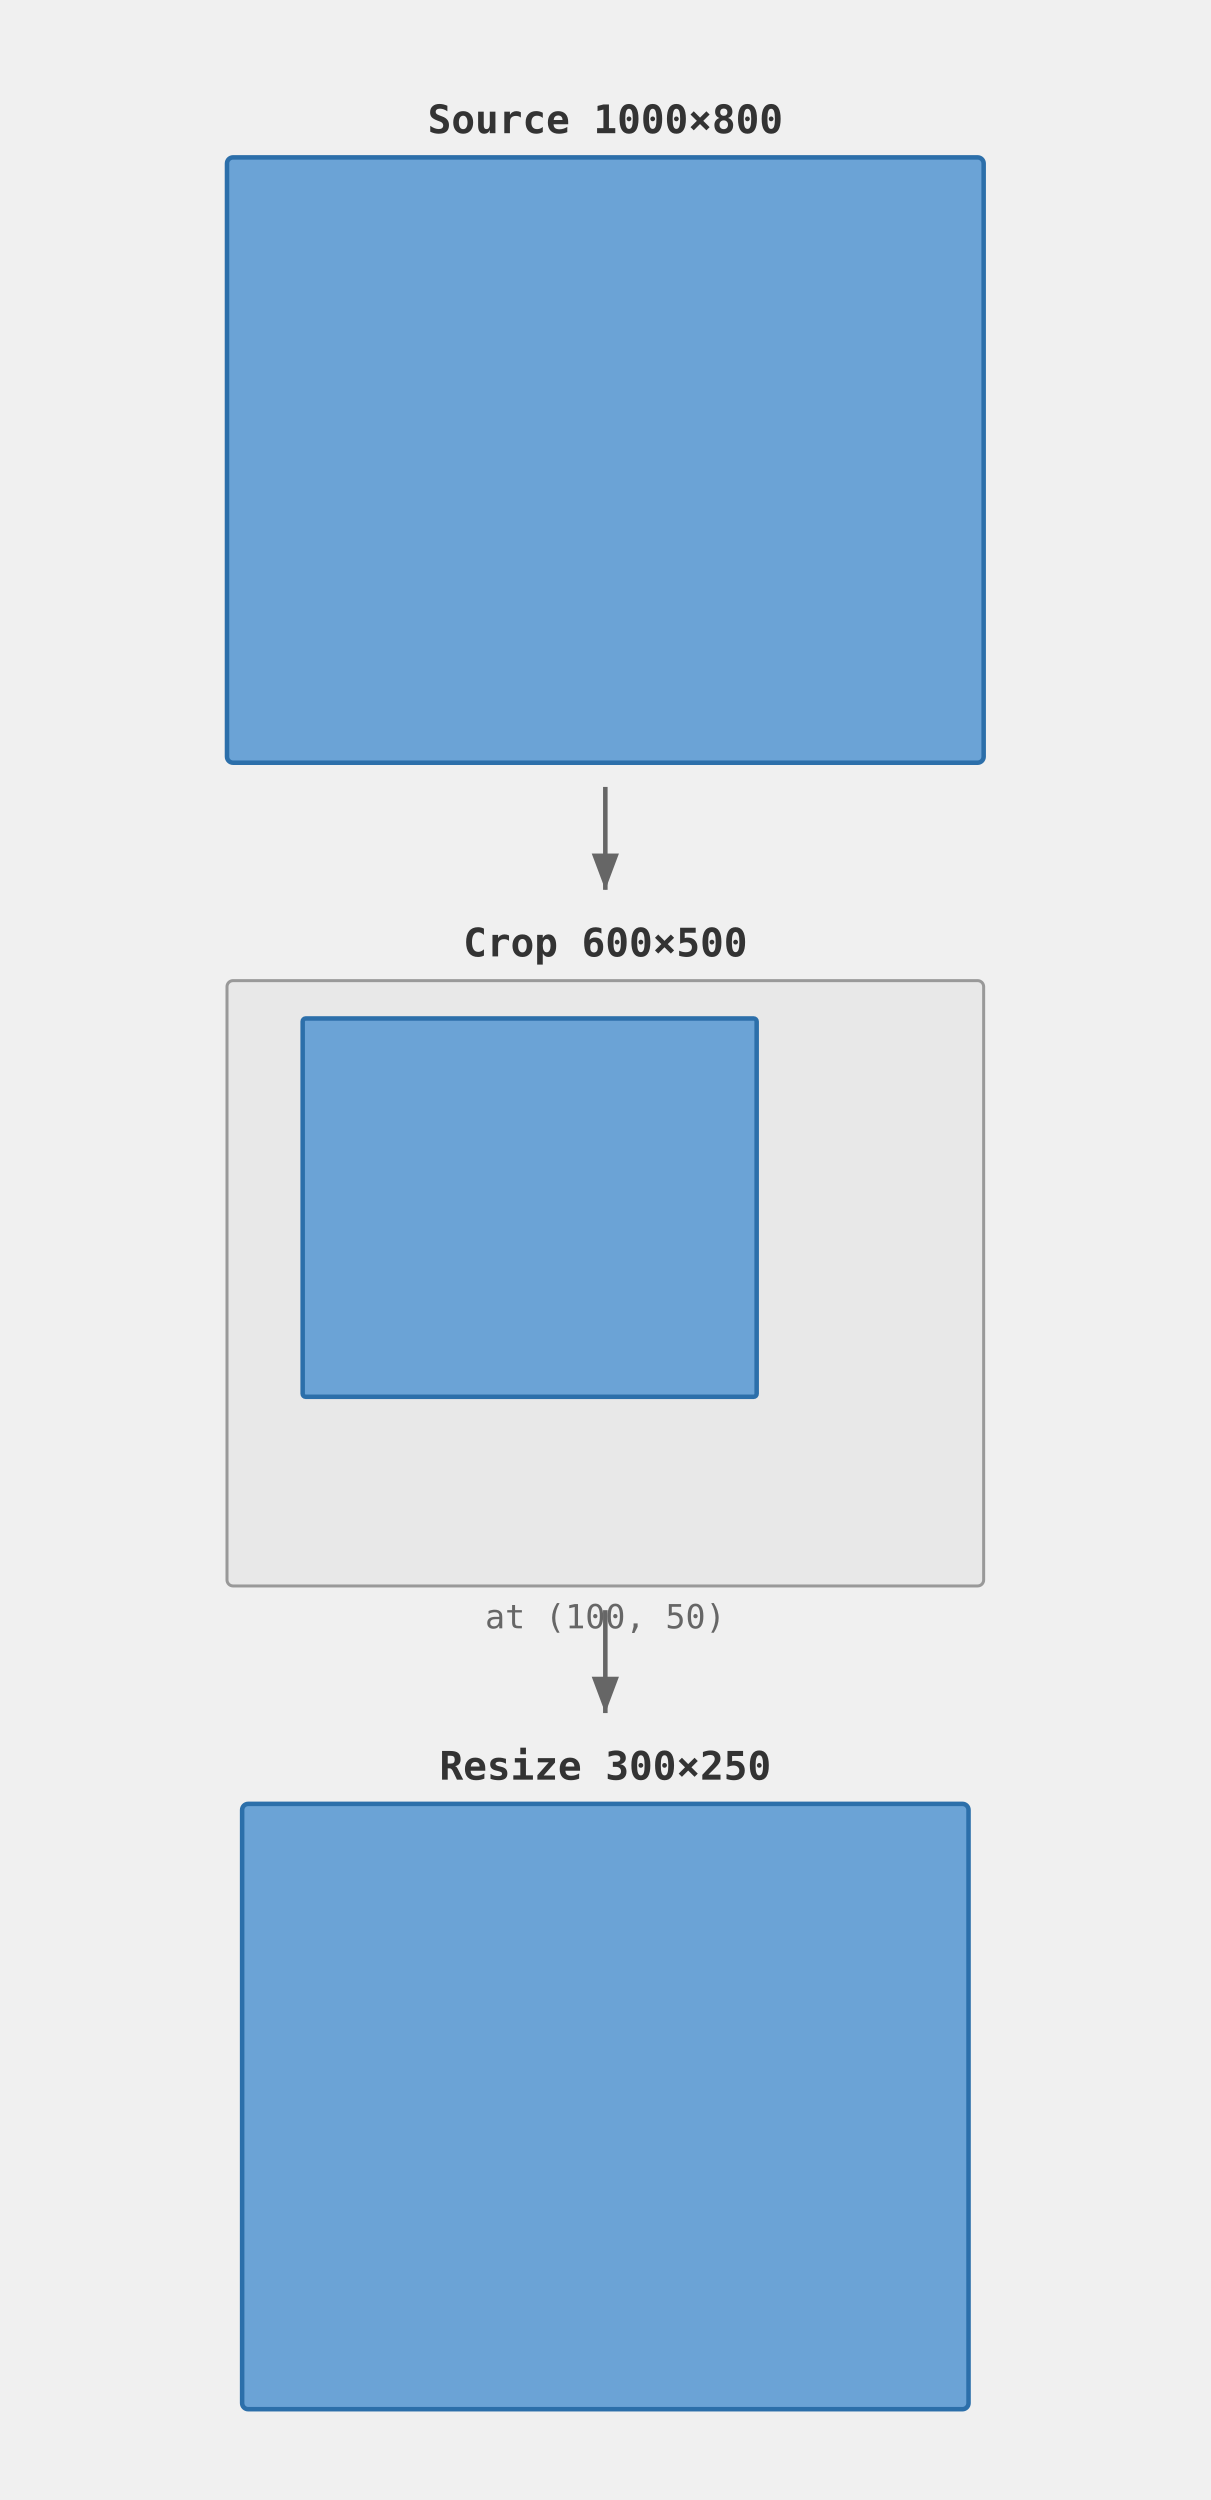
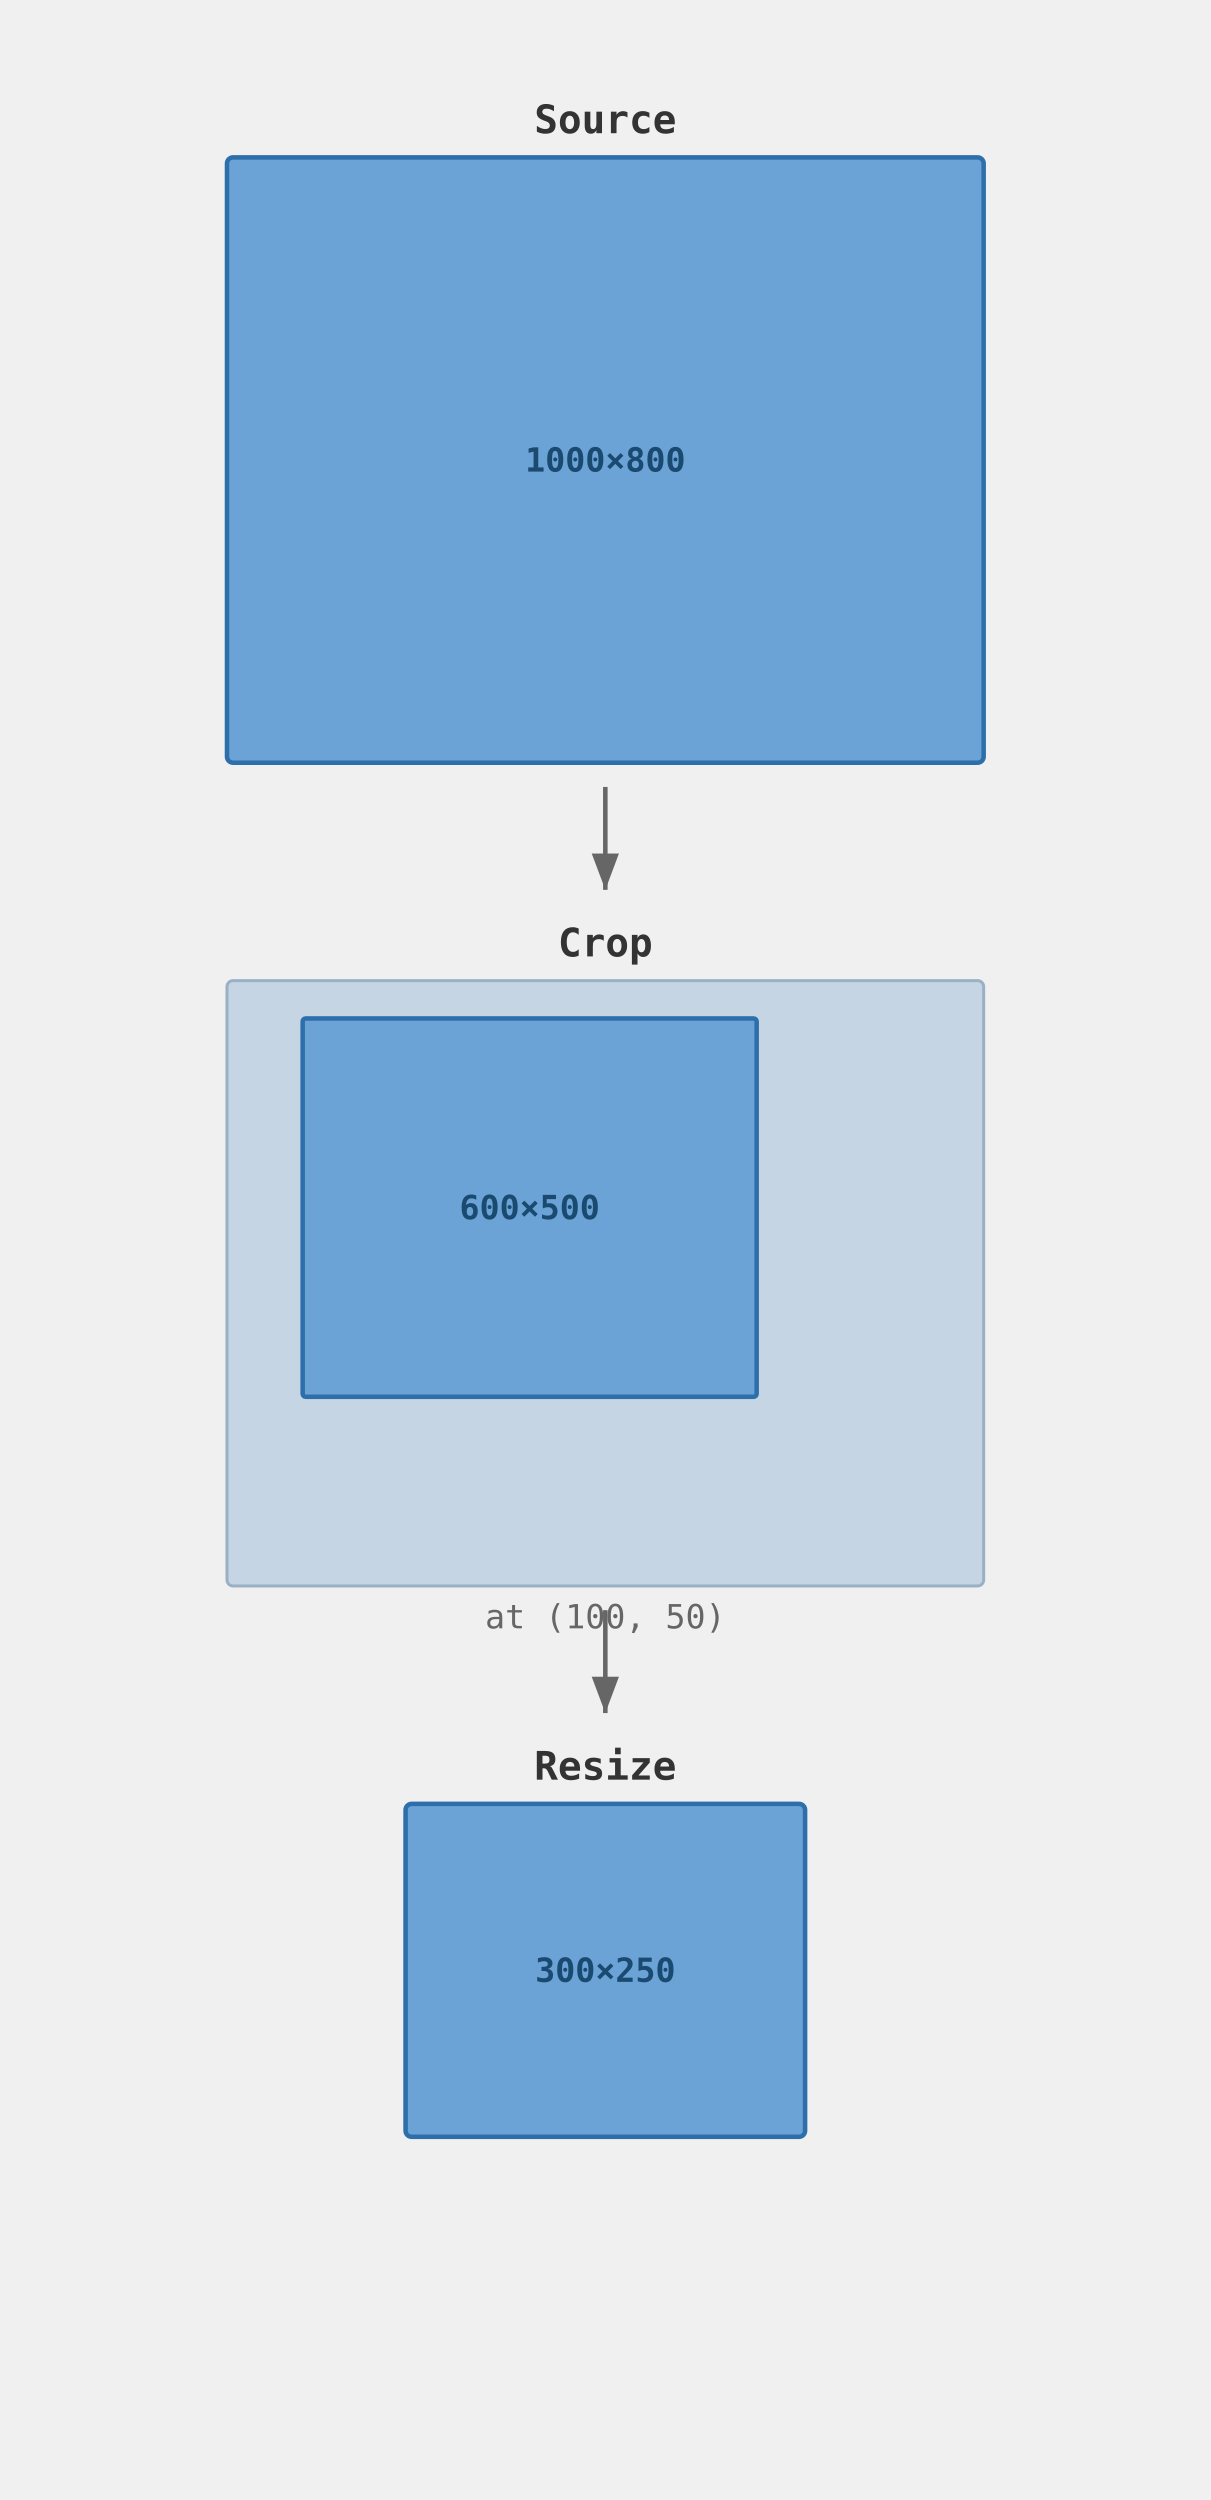
<svg xmlns="http://www.w3.org/2000/svg" width="400" height="826" viewBox="0 0 400 826">
  <style>
  text { font-family: "Consolas", "DejaVu Sans Mono", "Courier New", monospace; }
  .label { font-size: 13px; font-weight: bold; fill: #333; }
+   .dim { font-size: 11px; font-weight: bold; fill: #1a4a70; }
  .annotation { font-size: 11px; fill: #666; }
-   .outer { fill: #e8e8e8; stroke: #999; stroke-width: 1; }
-   .inner { fill: #6ba3d6; stroke: #2c6faa; stroke-width: 1.5; }
+   .content { fill: #6ba3d6; stroke: #2c6faa; stroke-width: 1.5; }
  .content-fill { fill: #6ba3d6; }
+   .discard { fill: #c5d5e4; stroke: #9ab0c5; stroke-width: 1; }
+   .padding { fill: #fff; stroke: #bbb; stroke-width: 1; }
  .extend-fill { fill: #b8d4ee; stroke: #7baed0; stroke-width: 1; stroke-dasharray: 4,2; }
  .arrow { stroke: #666; stroke-width: 1.5; fill: none; marker-end: url(#arrowhead); }
  .arrowhead { fill: #666; }
  @media (prefers-color-scheme: dark) {
    .label { fill: #e0e0e0; }
+     .dim { fill: #9dc4e8; }
    .annotation { fill: #aaa; }
-     .outer { fill: #2d2d2d; stroke: #555; }
-     .inner { fill: #3a72a4; stroke: #5a9fd4; }
+     .content { fill: #3a72a4; stroke: #5a9fd4; }
    .content-fill { fill: #3a72a4; }
+     .discard { fill: #2c3d4d; stroke: #4a6070; }
+     .padding { fill: #1a1a1a; stroke: #444; }
    .extend-fill { fill: #2a4a65; stroke: #4a7a9e; }
    .arrow { stroke: #888; }
    .arrowhead { fill: #888; }
  }
</style>
  <defs>
    <marker id="arrowhead" markerWidth="8" markerHeight="6" refX="8" refY="3" orient="auto">
      <polygon points="0 0, 8 3, 0 6" class="arrowhead" />
    </marker>
  </defs>
-   <text x="200" y="44" class="label" text-anchor="middle">Source  1000×800</text>
-   <rect x="75.0" y="52.0" width="250.0" height="200.0" class="outer" rx="2" />
-   <rect x="75.0" y="52.0" width="250.0" height="200.0" class="inner" rx="2" />
+   <text x="200" y="44" class="label" text-anchor="middle">Source</text>
+   <rect x="75.0" y="52.0" width="250.0" height="200.0" class="content" rx="2" />
+   <text x="200.0" y="152.0" class="dim" text-anchor="middle" dominant-baseline="central">1000×800</text>
  <line x1="200" y1="260.0" x2="200" y2="294.0" class="arrow" />
-   <text x="200" y="316" class="label" text-anchor="middle">Crop  600×500</text>
-   <rect x="75.0" y="324.0" width="250.0" height="200.0" class="outer" rx="2" />
-   <rect x="100.0" y="336.5" width="150.0" height="125.0" class="inner" rx="1" />
+   <text x="200" y="316" class="label" text-anchor="middle">Crop</text>
+   <rect x="75.0" y="324.0" width="250.0" height="200.0" class="discard" rx="2" />
+   <rect x="100.0" y="336.5" width="150.0" height="125.0" class="content" rx="1" />
+   <text x="175.0" y="399.0" class="dim" text-anchor="middle" dominant-baseline="central">600×500</text>
  <text x="200" y="538.0" class="annotation" text-anchor="middle">at (100, 50)</text>
  <line x1="200" y1="532.0" x2="200" y2="566.0" class="arrow" />
-   <text x="200" y="588" class="label" text-anchor="middle">Resize  300×250</text>
-   <rect x="80.0" y="596.0" width="240.0" height="200.0" class="outer" rx="2" />
-   <rect x="80.0" y="596.0" width="240.0" height="200.0" class="inner" rx="2" />
+   <text x="200" y="588" class="label" text-anchor="middle">Resize</text>
+   <rect x="134.0" y="596.0" width="132.0" height="110.0" class="content" rx="2" />
+   <text x="200.0" y="651.0" class="dim" text-anchor="middle" dominant-baseline="central">300×250</text>
</svg>
